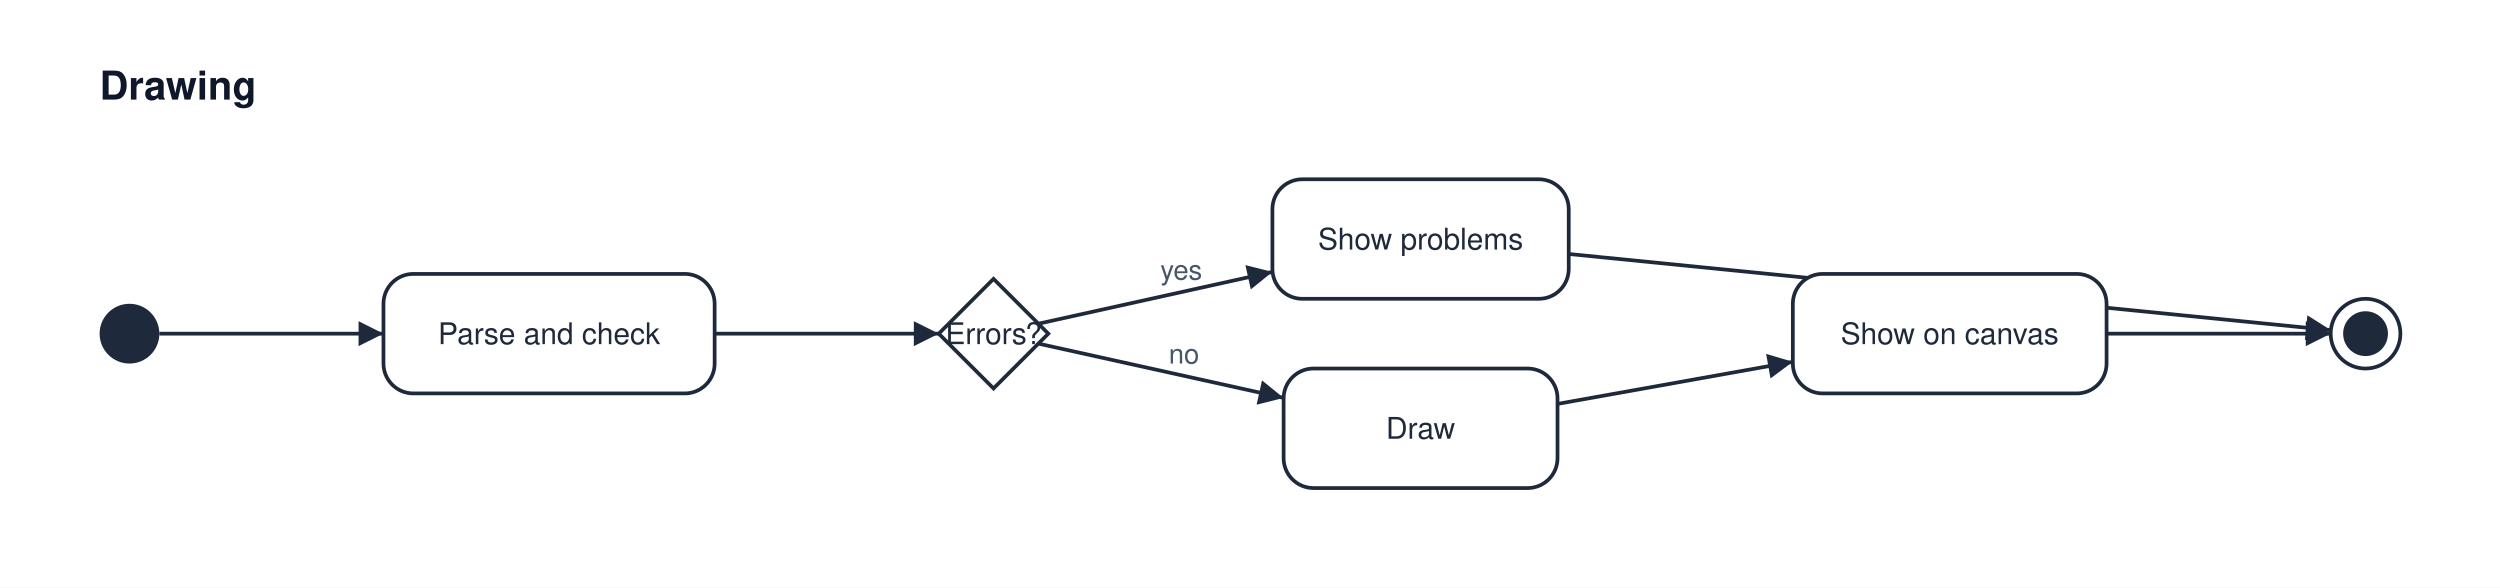
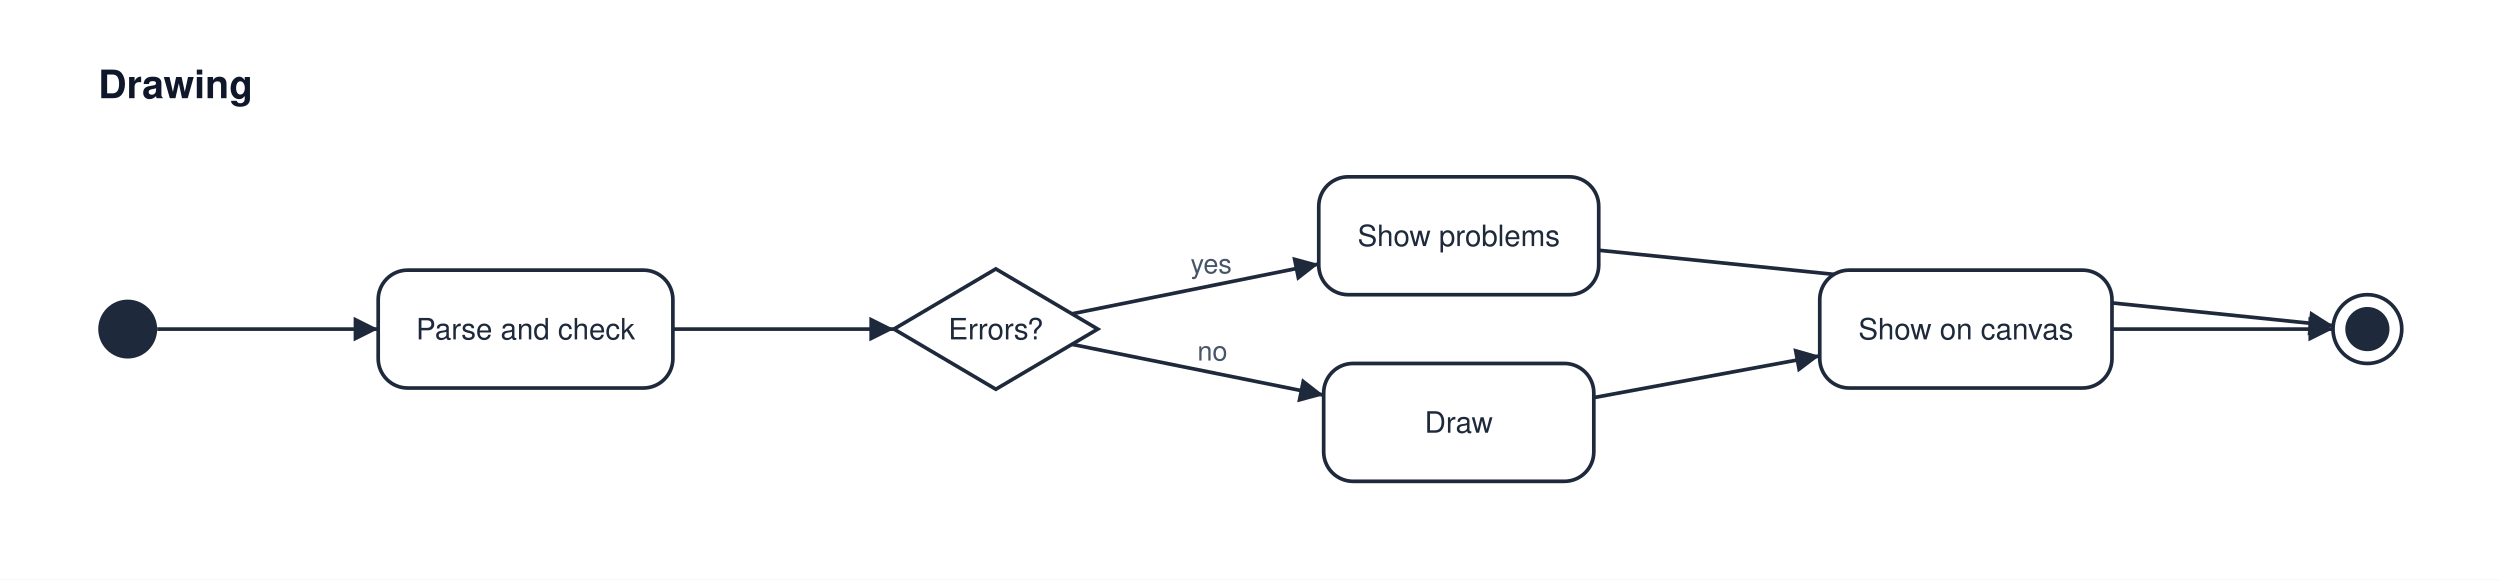
- <svg xmlns="http://www.w3.org/2000/svg" width="1004" height="236" viewBox="0 0 1004 236" font-family="Helvetica, Arial, sans-serif" role="img" aria-label="Diagram: Own engine (in the browser)">
+ <svg xmlns="http://www.w3.org/2000/svg" width="1018" height="236" viewBox="0 0 1018 236" font-family="Helvetica, Arial, sans-serif" role="img" aria-label="Diagram: Own engine (in the browser)">
  <defs>
    <marker id="m-arrow" viewBox="0 0 10 10" refX="10" refY="5" markerWidth="10" markerHeight="10" markerUnits="userSpaceOnUse" orient="auto-start-reverse">
      <path d="M0 0L10 5L0 10Z" fill="#1e293b" />
    </marker>
    <marker id="m-open" viewBox="0 0 10 10" refX="10" refY="5" markerWidth="10" markerHeight="10" markerUnits="userSpaceOnUse" orient="auto-start-reverse">
      <path d="M0 0L10 5L0 10" fill="none" stroke="#1e293b" stroke-width="1.5" />
    </marker>
    <marker id="m-triangle" viewBox="0 0 12 12" refX="12" refY="6" markerWidth="12" markerHeight="12" markerUnits="userSpaceOnUse" orient="auto-start-reverse">
      <path d="M0 0L12 6L0 12Z" fill="#ffffff" stroke="#1e293b" stroke-width="1.5" />
    </marker>
    <marker id="m-diamond" viewBox="0 0 16 10" refX="16" refY="5" markerWidth="16" markerHeight="10" markerUnits="userSpaceOnUse" orient="auto-start-reverse">
      <path d="M0 5L8 0L16 5L8 10Z" fill="#ffffff" stroke="#1e293b" stroke-width="1.5" />
    </marker>
    <marker id="m-diamond-filled" viewBox="0 0 16 10" refX="16" refY="5" markerWidth="16" markerHeight="10" markerUnits="userSpaceOnUse" orient="auto-start-reverse">
      <path d="M0 5L8 0L16 5L8 10Z" fill="#1e293b" />
    </marker>
    <marker id="m-one" viewBox="0 0 14 14" refX="14" refY="7" markerWidth="14" markerHeight="14" markerUnits="userSpaceOnUse" orient="auto-start-reverse">
      <path d="M7 1V13M11 1V13" stroke="#1e293b" stroke-width="1.5" />
    </marker>
    <marker id="m-many" viewBox="0 0 14 14" refX="14" refY="7" markerWidth="14" markerHeight="14" markerUnits="userSpaceOnUse" orient="auto-start-reverse">
      <path d="M14 7L2 1M14 7L2 7M14 7L2 13" fill="none" stroke="#1e293b" stroke-width="1.5" />
    </marker>
    <marker id="m-zero-one" viewBox="0 0 18 14" refX="18" refY="7" markerWidth="18" markerHeight="14" markerUnits="userSpaceOnUse" orient="auto-start-reverse">
      <circle cx="5" cy="7" r="4" fill="#ffffff" stroke="#1e293b" stroke-width="1.5" />
      <path d="M13 1V13" stroke="#1e293b" stroke-width="1.5" />
    </marker>
    <marker id="m-one-many" viewBox="0 0 14 14" refX="14" refY="7" markerWidth="14" markerHeight="14" markerUnits="userSpaceOnUse" orient="auto-start-reverse">
      <path d="M14 7L2 1M14 7L2 7M14 7L2 13M5 1V13" fill="none" stroke="#1e293b" stroke-width="1.5" />
    </marker>
  </defs>
-   <rect width="1004" height="236" fill="#ffffff" />
+   <rect width="1018" height="236" fill="#ffffff" />
  <text x="40" y="40" font-size="16" font-weight="700" fill="#0f172a">Drawing</text>
-   <path class="notation__edge" id="edge-0" d="M64 134Q136.3 134 154 134" fill="none" stroke="#1e293b" stroke-width="1.5" marker-end="url(#m-arrow)" />
-   <path class="notation__edge" id="edge-1" d="M287 134Q309.8 134 377 134" fill="none" stroke="#1e293b" stroke-width="1.5" marker-end="url(#m-arrow)" />
-   <path class="notation__edge" id="edge-2" d="M417 130Q484.8 115 511 109.2" fill="none" stroke="#1e293b" stroke-width="1.5" marker-end="url(#m-arrow)" />
-   <text x="474.4" y="112.3" text-anchor="middle" font-size="11" fill="#475569" stroke="#ffffff" stroke-width="3" paint-order="stroke">yes</text>
-   <path class="notation__edge" id="edge-3" d="M417 138Q484.8 153 515.5 159.8" fill="none" stroke="#1e293b" stroke-width="1.5" marker-end="url(#m-arrow)" />
-   <text x="475.5" y="146" text-anchor="middle" font-size="11" fill="#475569" stroke="#ffffff" stroke-width="3" paint-order="stroke">no</text>
-   <path class="notation__edge" id="edge-4" d="M625.5 162.2Q676.8 153 720 145.3" fill="none" stroke="#1e293b" stroke-width="1.5" marker-end="url(#m-arrow)" />
-   <path class="notation__edge" id="edge-5" d="M630 102Q760.3 115 936.1 132.6" fill="none" stroke="#1e293b" stroke-width="1.5" marker-end="url(#m-arrow)" />
-   <path class="notation__edge" id="edge-6" d="M846 134Q866.5 134 936 134" fill="none" stroke="#1e293b" stroke-width="1.5" marker-end="url(#m-arrow)" />
+   <path class="notation__edge" id="edge-0" d="M64 134Q133 134 154 134" fill="none" stroke="#1e293b" stroke-width="1.5" marker-end="url(#m-arrow)" />
+   <path class="notation__edge" id="edge-1" d="M274 134Q309.8 134 364 134" fill="none" stroke="#1e293b" stroke-width="1.5" marker-end="url(#m-arrow)" />
+   <path class="notation__edge" id="edge-2" d="M436.4 127.8Q499.8 115 537 107.5" fill="none" stroke="#1e293b" stroke-width="1.5" marker-end="url(#m-arrow)" />
+   <text x="493.2" y="111.3" text-anchor="middle" font-size="11" fill="#475569" stroke="#ffffff" stroke-width="3" paint-order="stroke">yes</text>
+   <path class="notation__edge" id="edge-3" d="M436.4 140.2Q499.8 153 539 160.9" fill="none" stroke="#1e293b" stroke-width="1.5" marker-end="url(#m-arrow)" />
+   <text x="493.7" y="146.8" text-anchor="middle" font-size="11" fill="#475569" stroke="#ffffff" stroke-width="3" paint-order="stroke">no</text>
+   <path class="notation__edge" id="edge-4" d="M649 161.9Q697.3 153 741 144.9" fill="none" stroke="#1e293b" stroke-width="1.5" marker-end="url(#m-arrow)" />
+   <path class="notation__edge" id="edge-5" d="M651 101.9Q779 115 950.1 132.6" fill="none" stroke="#1e293b" stroke-width="1.5" marker-end="url(#m-arrow)" />
+   <path class="notation__edge" id="edge-6" d="M860 134Q882.3 134 950 134" fill="none" stroke="#1e293b" stroke-width="1.5" marker-end="url(#m-arrow)" />
  <g class="notation__node" data-id="s" data-cx="52" data-cy="134" tabindex="0" role="button" aria-label="s">
    <circle cx="52" cy="134" r="12" fill="#1e293b" />
  </g>
-   <g class="notation__node" data-id="a1" data-cx="220.5" data-cy="134" tabindex="0" role="button" aria-label="a1">
-     <rect x="154" y="110" width="133" height="48" rx="12" fill="#ffffff" stroke="#1e293b" stroke-width="1.5" />
-     <text x="220.5" y="134" dy="0.35em" text-anchor="middle" font-size="12" font-weight="400" fill="#1e293b">Parse and check</text>
+   <g class="notation__node" data-id="a1" data-cx="214" data-cy="134" tabindex="0" role="button" aria-label="a1">
+     <rect x="154" y="110" width="120" height="48" rx="12" fill="#ffffff" stroke="#1e293b" stroke-width="1.5" />
+     <text x="214" y="134" dy="0.35em" text-anchor="middle" font-size="12" font-weight="400" fill="#1e293b">Parse and check</text>
  </g>
-   <g class="notation__node" data-id="d" data-cx="399" data-cy="134" tabindex="0" role="button" aria-label="d">
-     <polygon points="399,112 421,134 399,156 377,134" fill="#ffffff" stroke="#1e293b" stroke-width="1.5" />
-     <text x="399" y="134" dy="0.35em" text-anchor="middle" font-size="12" font-weight="400" fill="#1e293b">Errors?</text>
+   <g class="notation__node" data-id="d" data-cx="405.5" data-cy="134" tabindex="0" role="button" aria-label="d">
+     <polygon points="405.5,109.5 447,134 405.5,158.5 364,134" fill="#ffffff" stroke="#1e293b" stroke-width="1.5" />
+     <text x="405.5" y="134" dy="0.35em" text-anchor="middle" font-size="12" font-weight="400" fill="#1e293b">Errors?</text>
  </g>
-   <g class="notation__node" data-id="a2" data-cx="570.5" data-cy="96" tabindex="0" role="button" aria-label="a2">
-     <rect x="511" y="72" width="119" height="48" rx="12" fill="#ffffff" stroke="#1e293b" stroke-width="1.5" />
-     <text x="570.5" y="96" dy="0.35em" text-anchor="middle" font-size="12" font-weight="400" fill="#1e293b">Show problems</text>
+   <g class="notation__node" data-id="a2" data-cx="594" data-cy="96" tabindex="0" role="button" aria-label="a2">
+     <rect x="537" y="72" width="114" height="48" rx="12" fill="#ffffff" stroke="#1e293b" stroke-width="1.5" />
+     <text x="594" y="96" dy="0.35em" text-anchor="middle" font-size="12" font-weight="400" fill="#1e293b">Show problems</text>
  </g>
-   <g class="notation__node" data-id="a3" data-cx="570.5" data-cy="172" tabindex="0" role="button" aria-label="a3">
-     <rect x="515.5" y="148" width="110" height="48" rx="12" fill="#ffffff" stroke="#1e293b" stroke-width="1.5" />
-     <text x="570.5" y="172" dy="0.35em" text-anchor="middle" font-size="12" font-weight="400" fill="#1e293b">Draw</text>
+   <g class="notation__node" data-id="a3" data-cx="594" data-cy="172" tabindex="0" role="button" aria-label="a3">
+     <rect x="539" y="148" width="110" height="48" rx="12" fill="#ffffff" stroke="#1e293b" stroke-width="1.5" />
+     <text x="594" y="172" dy="0.35em" text-anchor="middle" font-size="12" font-weight="400" fill="#1e293b">Draw</text>
  </g>
-   <g class="notation__node" data-id="a4" data-cx="783" data-cy="134" tabindex="0" role="button" aria-label="a4">
-     <rect x="720" y="110" width="126" height="48" rx="12" fill="#ffffff" stroke="#1e293b" stroke-width="1.5" />
-     <text x="783" y="134" dy="0.35em" text-anchor="middle" font-size="12" font-weight="400" fill="#1e293b">Show on canvas</text>
+   <g class="notation__node" data-id="a4" data-cx="800.5" data-cy="134" tabindex="0" role="button" aria-label="a4">
+     <rect x="741" y="110" width="119" height="48" rx="12" fill="#ffffff" stroke="#1e293b" stroke-width="1.5" />
+     <text x="800.5" y="134" dy="0.35em" text-anchor="middle" font-size="12" font-weight="400" fill="#1e293b">Show on canvas</text>
  </g>
-   <g class="notation__node" data-id="e" data-cx="950" data-cy="134" tabindex="0" role="button" aria-label="e">
-     <circle cx="950" cy="134" r="14" fill="#ffffff" stroke="#1e293b" stroke-width="1.5" />
-     <circle cx="950" cy="134" r="9" fill="#1e293b" />
+   <g class="notation__node" data-id="e" data-cx="964" data-cy="134" tabindex="0" role="button" aria-label="e">
+     <circle cx="964" cy="134" r="14" fill="#ffffff" stroke="#1e293b" stroke-width="1.5" />
+     <circle cx="964" cy="134" r="9" fill="#1e293b" />
  </g>
</svg>
